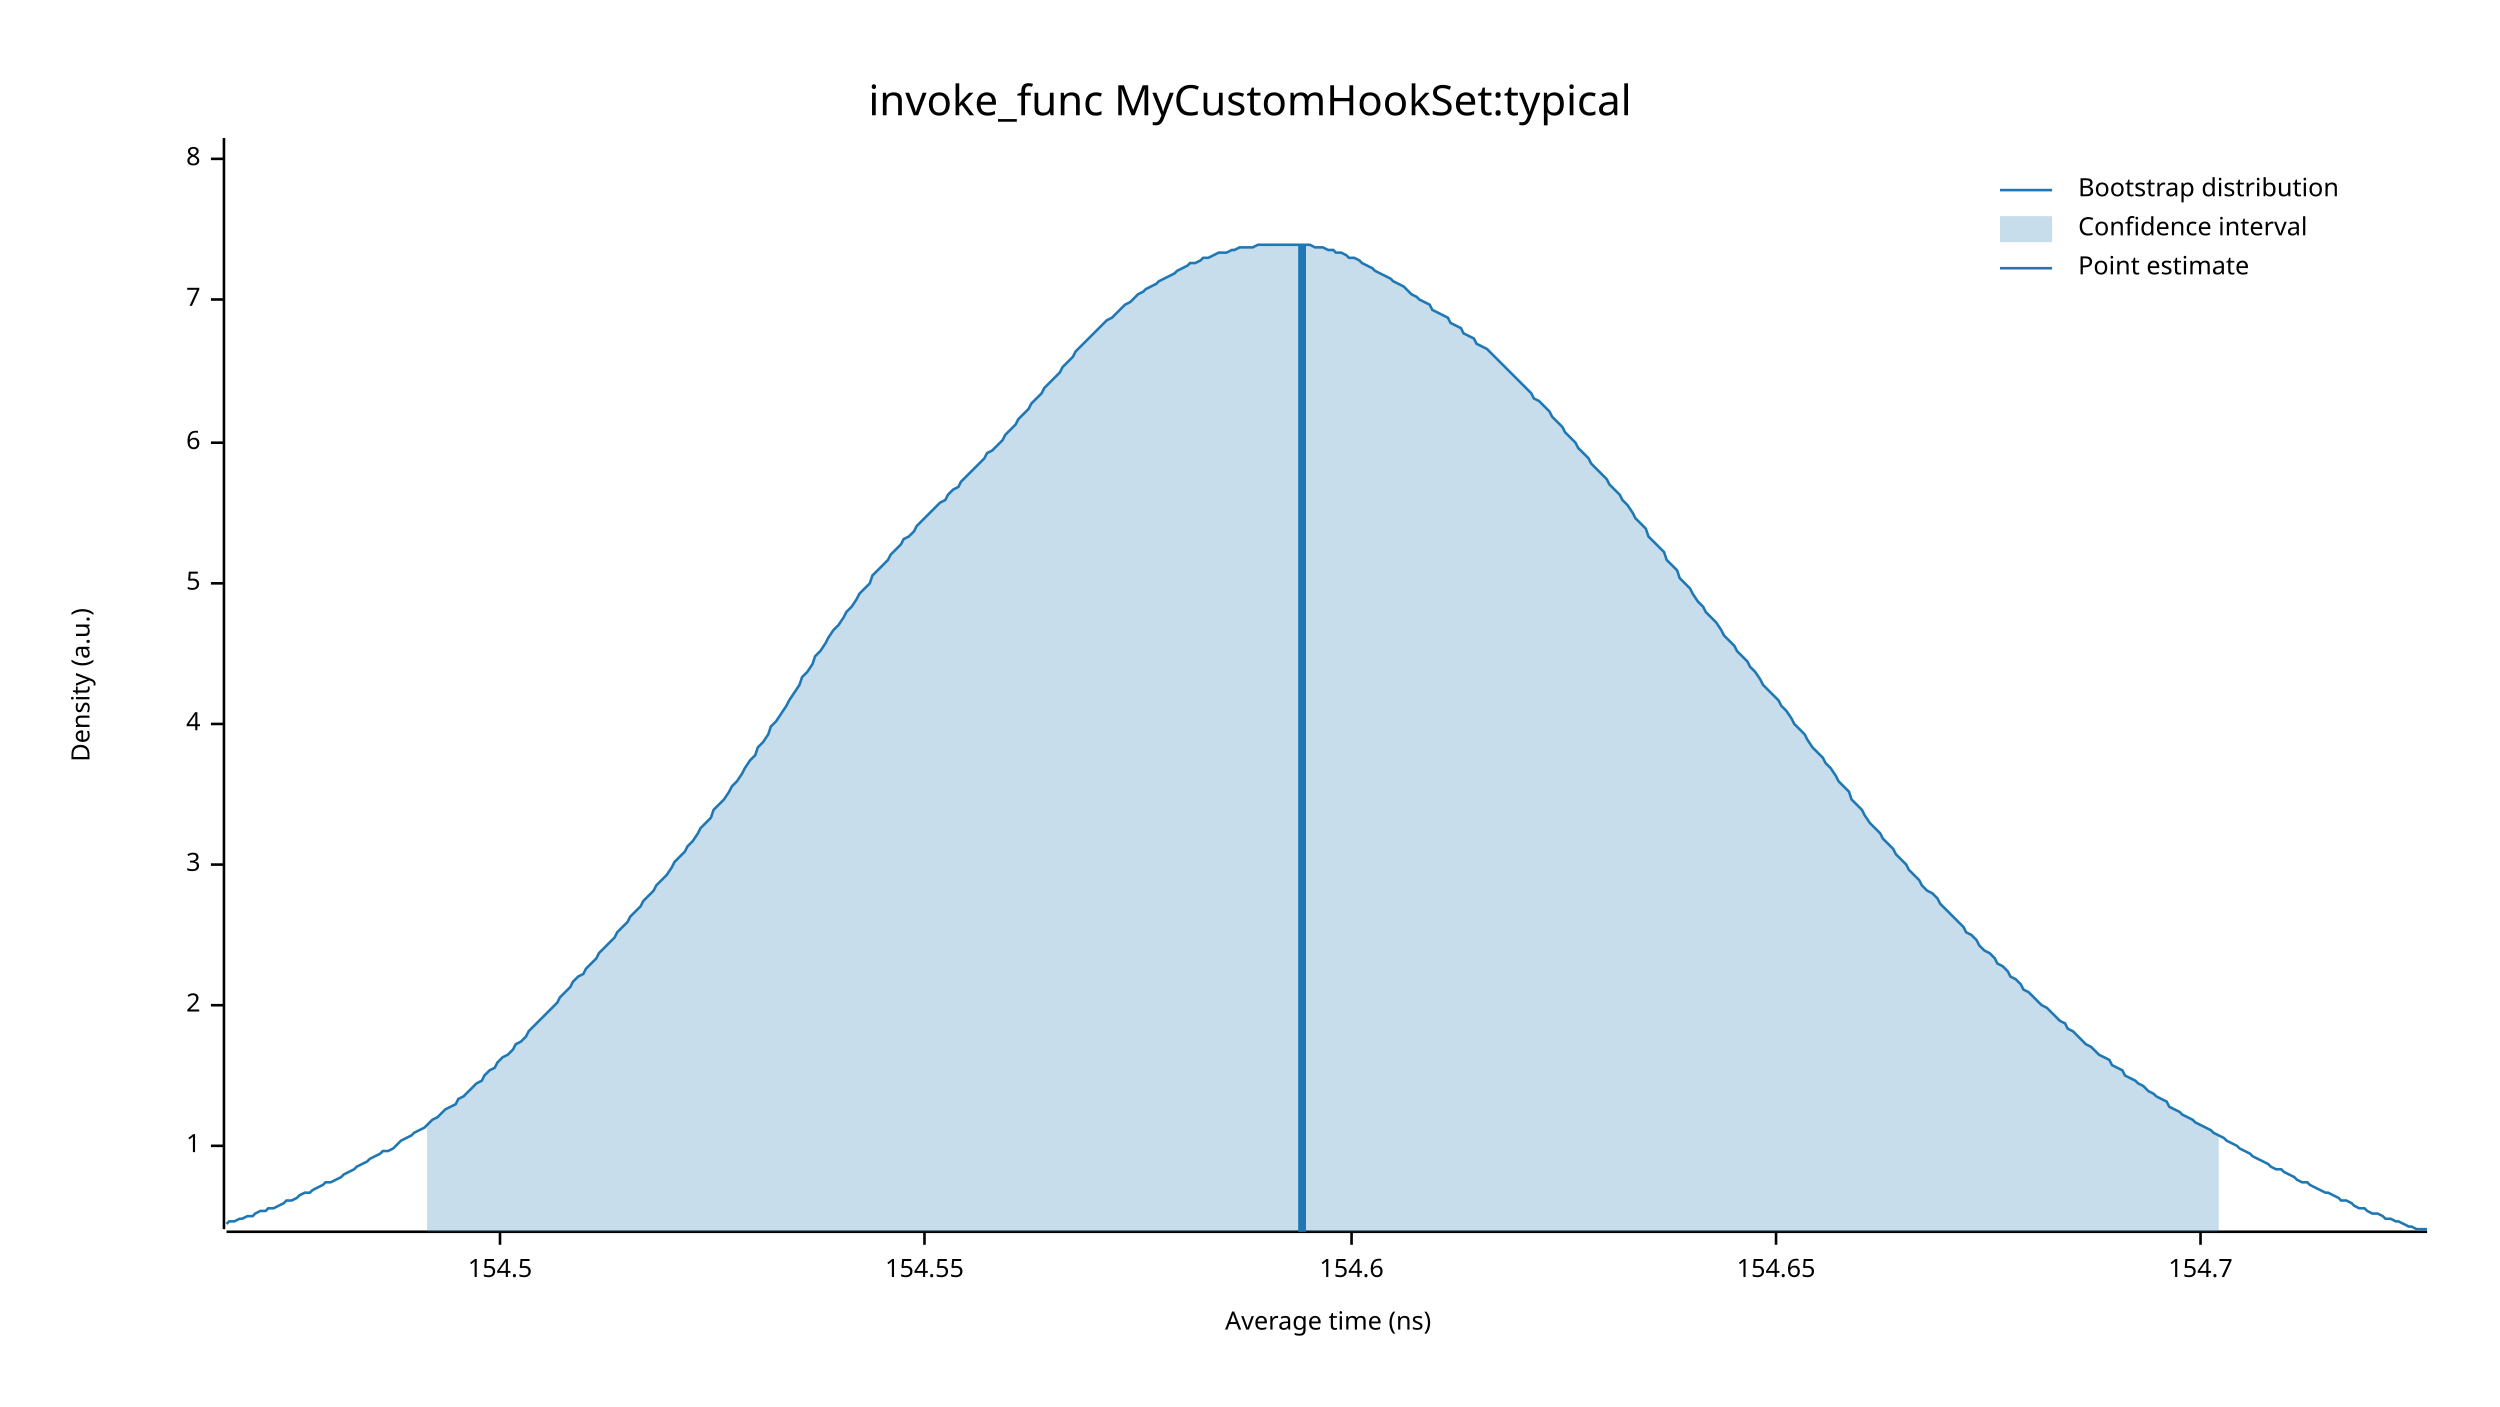
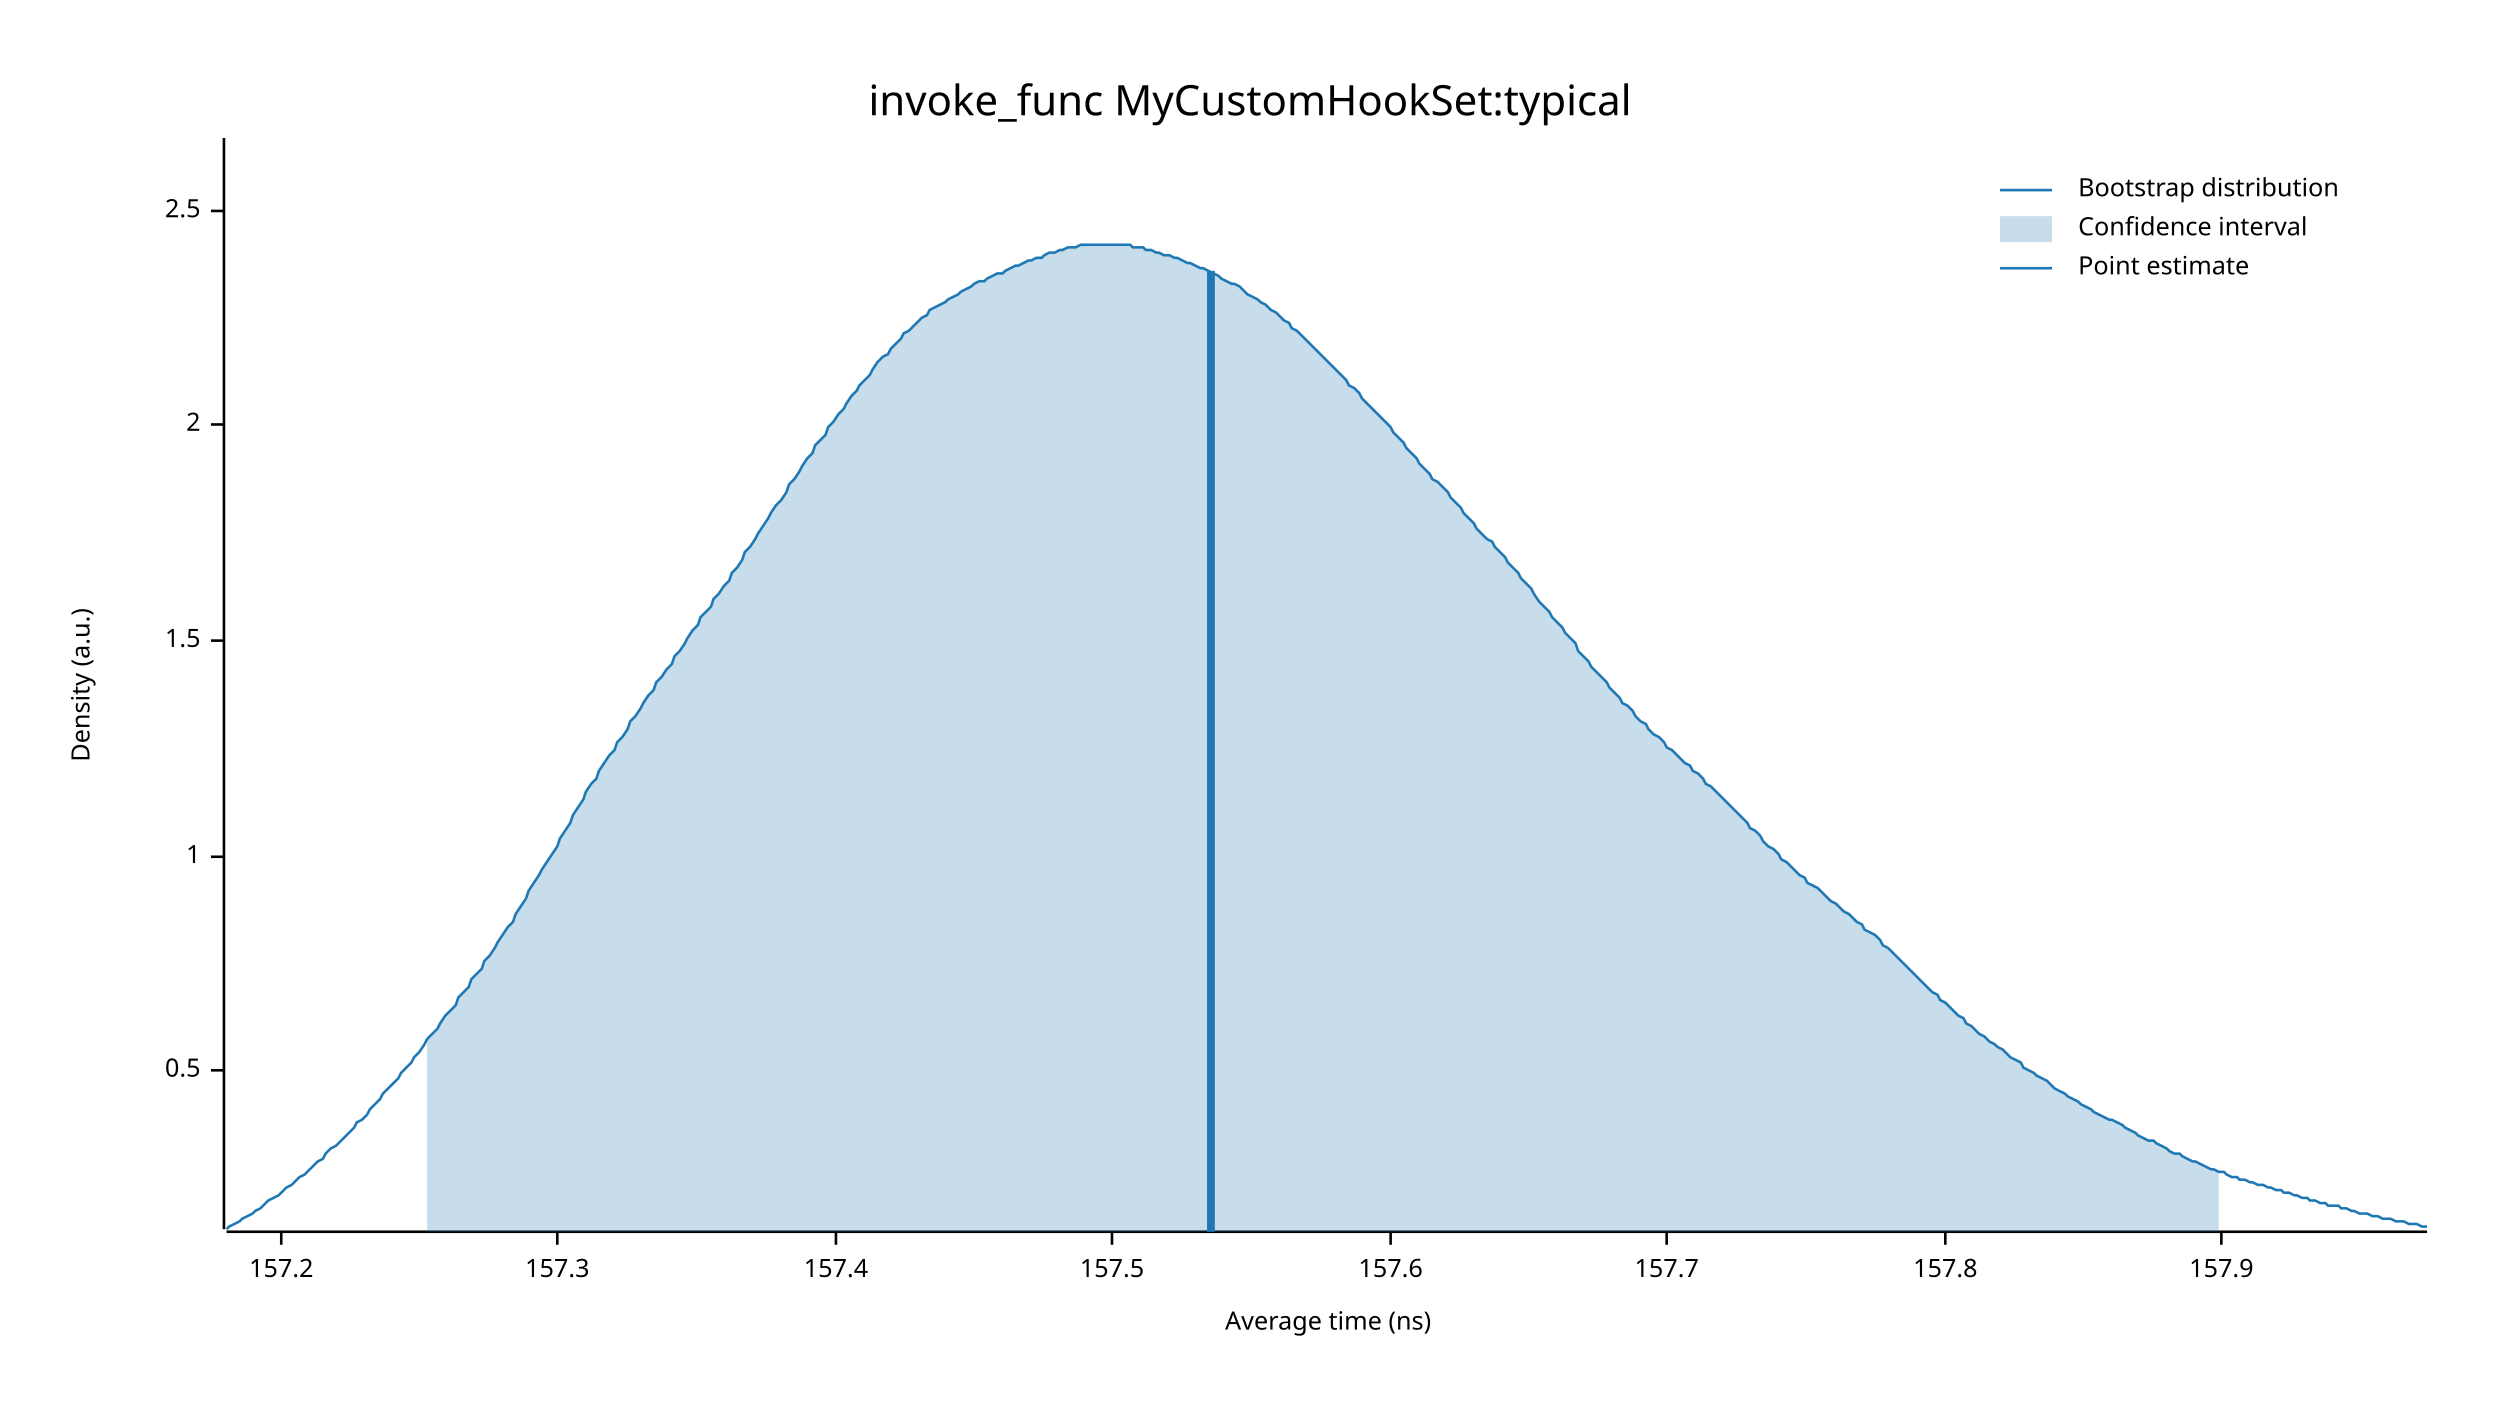
<svg xmlns="http://www.w3.org/2000/svg" width="960" height="540" viewBox="0 0 960 540">
  <text x="480" y="32" dy="0.76em" text-anchor="middle" font-family="sans-serif" font-size="16.129" opacity="1" fill="#000000">
invoke_func MyCustomHookSet:typical
</text>
  <text x="27" y="263" dy="0.76em" text-anchor="middle" font-family="sans-serif" font-size="9.677" opacity="1" fill="#000000" transform="rotate(270, 27, 263)">
Density (a.u.)
</text>
  <text x="510" y="513" dy="-0.5ex" text-anchor="middle" font-family="sans-serif" font-size="9.677" opacity="1" fill="#000000">
Average time (ns)
</text>
  <polyline fill="none" opacity="1" stroke="#000000" stroke-width="1" points="86,53 86,472 " />
-   <text x="77" y="440" dy="0.5ex" text-anchor="end" font-family="sans-serif" font-size="9.677" opacity="1" fill="#000000">
+   <text x="77" y="411" dy="0.5ex" text-anchor="end" font-family="sans-serif" font-size="9.677" opacity="1" fill="#000000">
+ 0.5
+ </text>
+   <polyline fill="none" opacity="1" stroke="#000000" stroke-width="1" points="81,411 86,411 " />
+   <text x="77" y="329" dy="0.5ex" text-anchor="end" font-family="sans-serif" font-size="9.677" opacity="1" fill="#000000">
1
</text>
-   <polyline fill="none" opacity="1" stroke="#000000" stroke-width="1" points="81,440 86,440 " />
-   <text x="77" y="386" dy="0.5ex" text-anchor="end" font-family="sans-serif" font-size="9.677" opacity="1" fill="#000000">
+   <polyline fill="none" opacity="1" stroke="#000000" stroke-width="1" points="81,329 86,329 " />
+   <text x="77" y="246" dy="0.5ex" text-anchor="end" font-family="sans-serif" font-size="9.677" opacity="1" fill="#000000">
+ 1.5
+ </text>
+   <polyline fill="none" opacity="1" stroke="#000000" stroke-width="1" points="81,246 86,246 " />
+   <text x="77" y="163" dy="0.5ex" text-anchor="end" font-family="sans-serif" font-size="9.677" opacity="1" fill="#000000">
2
</text>
-   <polyline fill="none" opacity="1" stroke="#000000" stroke-width="1" points="81,386 86,386 " />
-   <text x="77" y="332" dy="0.5ex" text-anchor="end" font-family="sans-serif" font-size="9.677" opacity="1" fill="#000000">
- 3
+   <polyline fill="none" opacity="1" stroke="#000000" stroke-width="1" points="81,163 86,163 " />
+   <text x="77" y="81" dy="0.5ex" text-anchor="end" font-family="sans-serif" font-size="9.677" opacity="1" fill="#000000">
+ 2.5
</text>
-   <polyline fill="none" opacity="1" stroke="#000000" stroke-width="1" points="81,332 86,332 " />
-   <text x="77" y="278" dy="0.5ex" text-anchor="end" font-family="sans-serif" font-size="9.677" opacity="1" fill="#000000">
- 4
+   <polyline fill="none" opacity="1" stroke="#000000" stroke-width="1" points="81,81 86,81 " />
+   <polyline fill="none" opacity="1" stroke="#000000" stroke-width="1" points="87,473 932,473 " />
+   <text x="108" y="483" dy="0.76em" text-anchor="middle" font-family="sans-serif" font-size="9.677" opacity="1" fill="#000000">
+ 157.2
</text>
-   <polyline fill="none" opacity="1" stroke="#000000" stroke-width="1" points="81,278 86,278 " />
-   <text x="77" y="224" dy="0.5ex" text-anchor="end" font-family="sans-serif" font-size="9.677" opacity="1" fill="#000000">
- 5
+   <polyline fill="none" opacity="1" stroke="#000000" stroke-width="1" points="108,473 108,478 " />
+   <text x="214" y="483" dy="0.76em" text-anchor="middle" font-family="sans-serif" font-size="9.677" opacity="1" fill="#000000">
+ 157.3
</text>
-   <polyline fill="none" opacity="1" stroke="#000000" stroke-width="1" points="81,224 86,224 " />
-   <text x="77" y="170" dy="0.5ex" text-anchor="end" font-family="sans-serif" font-size="9.677" opacity="1" fill="#000000">
- 6
+   <polyline fill="none" opacity="1" stroke="#000000" stroke-width="1" points="214,473 214,478 " />
+   <text x="321" y="483" dy="0.76em" text-anchor="middle" font-family="sans-serif" font-size="9.677" opacity="1" fill="#000000">
+ 157.4
</text>
-   <polyline fill="none" opacity="1" stroke="#000000" stroke-width="1" points="81,170 86,170 " />
-   <text x="77" y="115" dy="0.5ex" text-anchor="end" font-family="sans-serif" font-size="9.677" opacity="1" fill="#000000">
- 7
+   <polyline fill="none" opacity="1" stroke="#000000" stroke-width="1" points="321,473 321,478 " />
+   <text x="427" y="483" dy="0.76em" text-anchor="middle" font-family="sans-serif" font-size="9.677" opacity="1" fill="#000000">
+ 157.5
</text>
-   <polyline fill="none" opacity="1" stroke="#000000" stroke-width="1" points="81,115 86,115 " />
-   <text x="77" y="61" dy="0.5ex" text-anchor="end" font-family="sans-serif" font-size="9.677" opacity="1" fill="#000000">
- 8
+   <polyline fill="none" opacity="1" stroke="#000000" stroke-width="1" points="427,473 427,478 " />
+   <text x="534" y="483" dy="0.76em" text-anchor="middle" font-family="sans-serif" font-size="9.677" opacity="1" fill="#000000">
+ 157.6
</text>
-   <polyline fill="none" opacity="1" stroke="#000000" stroke-width="1" points="81,61 86,61 " />
-   <polyline fill="none" opacity="1" stroke="#000000" stroke-width="1" points="87,473 932,473 " />
-   <text x="192" y="483" dy="0.76em" text-anchor="middle" font-family="sans-serif" font-size="9.677" opacity="1" fill="#000000">
- 154.5
+   <polyline fill="none" opacity="1" stroke="#000000" stroke-width="1" points="534,473 534,478 " />
+   <text x="640" y="483" dy="0.76em" text-anchor="middle" font-family="sans-serif" font-size="9.677" opacity="1" fill="#000000">
+ 157.7
</text>
-   <polyline fill="none" opacity="1" stroke="#000000" stroke-width="1" points="192,473 192,478 " />
-   <text x="355" y="483" dy="0.76em" text-anchor="middle" font-family="sans-serif" font-size="9.677" opacity="1" fill="#000000">
- 154.55
+   <polyline fill="none" opacity="1" stroke="#000000" stroke-width="1" points="640,473 640,478 " />
+   <text x="747" y="483" dy="0.76em" text-anchor="middle" font-family="sans-serif" font-size="9.677" opacity="1" fill="#000000">
+ 157.8
</text>
-   <polyline fill="none" opacity="1" stroke="#000000" stroke-width="1" points="355,473 355,478 " />
-   <text x="519" y="483" dy="0.76em" text-anchor="middle" font-family="sans-serif" font-size="9.677" opacity="1" fill="#000000">
- 154.6
+   <polyline fill="none" opacity="1" stroke="#000000" stroke-width="1" points="747,473 747,478 " />
+   <text x="853" y="483" dy="0.76em" text-anchor="middle" font-family="sans-serif" font-size="9.677" opacity="1" fill="#000000">
+ 157.9
</text>
-   <polyline fill="none" opacity="1" stroke="#000000" stroke-width="1" points="519,473 519,478 " />
-   <text x="682" y="483" dy="0.76em" text-anchor="middle" font-family="sans-serif" font-size="9.677" opacity="1" fill="#000000">
- 154.65
- </text>
-   <polyline fill="none" opacity="1" stroke="#000000" stroke-width="1" points="682,473 682,478 " />
-   <text x="845" y="483" dy="0.76em" text-anchor="middle" font-family="sans-serif" font-size="9.677" opacity="1" fill="#000000">
- 154.7
- </text>
-   <polyline fill="none" opacity="1" stroke="#000000" stroke-width="1" points="845,473 845,478 " />
-   <polyline fill="none" opacity="1" stroke="#1F78B4" stroke-width="1" points="87,470 88,469 90,469 92,468 93,468 95,467 97,467 98,466 100,465 102,465 103,464 105,464 107,463 109,462 110,461 112,461 114,460 115,459 117,458 119,458 120,457 122,456 124,455 125,454 127,454 129,453 131,452 132,451 134,450 136,449 137,448 139,447 141,446 142,445 144,444 146,443 147,442 149,442 151,441 153,439 154,438 156,437 158,436 159,435 161,434 163,433 164,432 166,430 168,429 169,428 171,426 173,425 175,424 176,422 178,421 180,419 181,418 183,416 185,415 186,413 188,411 190,410 191,408 193,406 195,405 197,403 198,401 200,400 202,398 203,396 205,394 207,392 208,391 210,389 212,387 214,385 215,383 217,381 219,379 220,377 222,375 224,374 225,372 227,370 229,368 230,366 232,364 234,362 236,360 237,358 239,356 241,354 242,352 244,350 246,348 247,346 249,344 251,342 252,340 254,338 256,336 258,333 259,331 261,329 263,327 264,325 266,323 268,320 269,318 271,316 273,314 274,311 276,309 278,307 280,304 281,302 283,300 285,297 286,295 288,292 290,290 291,287 293,285 295,282 296,279 298,277 300,274 302,271 303,269 305,266 307,263 308,260 310,258 312,255 313,252 315,250 317,247 318,245 320,242 322,240 324,237 325,235 327,233 329,230 330,228 332,226 334,224 335,221 337,219 339,217 341,215 342,213 344,211 346,209 347,207 349,206 351,204 352,202 354,200 356,198 357,197 359,195 361,193 363,192 364,190 366,188 368,187 369,185 371,183 373,181 374,180 376,178 378,176 379,174 381,173 383,171 385,169 386,167 388,165 390,163 391,161 393,159 395,157 396,155 398,153 400,151 401,149 403,147 405,145 407,143 408,141 410,139 412,137 413,135 415,133 417,131 418,130 420,128 422,126 423,125 425,123 427,122 429,120 430,119 432,117 434,116 435,115 437,113 439,112 440,111 442,110 444,109 445,108 447,107 449,106 451,105 452,104 454,103 456,102 457,101 459,101 461,100 462,99 464,99 466,98 468,97 469,97 471,97 473,96 474,96 476,95 478,95 479,95 481,95 483,94 484,94 486,94 488,94 490,94 491,94 493,94 495,94 496,94 498,94 500,94 501,94 503,94 505,95 506,95 508,95 510,96 512,96 513,97 515,97 517,98 518,99 520,99 522,100 523,101 525,102 527,103 528,104 530,105 532,106 534,107 535,108 537,109 539,110 540,111 542,113 544,114 545,115 547,116 549,117 550,119 552,120 554,121 556,122 557,124 559,125 561,126 562,128 564,129 566,130 567,132 569,133 571,134 573,136 574,137 576,139 578,141 579,142 581,144 583,146 584,147 586,149 588,151 589,153 591,154 593,156 595,158 596,160 598,162 600,164 601,166 603,168 605,170 606,172 608,174 610,176 611,178 613,180 615,182 617,184 618,186 620,188 622,190 623,192 625,194 627,197 628,199 630,201 632,203 633,206 635,208 637,210 639,212 640,215 642,217 644,219 645,222 647,224 649,226 650,228 652,231 654,233 655,235 657,237 659,239 661,242 662,244 664,246 666,248 667,250 669,252 671,254 672,256 674,258 676,261 677,263 679,265 681,267 683,269 684,271 686,273 688,276 689,278 691,280 693,282 694,284 696,287 698,289 700,291 701,293 703,295 705,298 706,300 708,302 710,304 711,307 713,309 715,311 716,313 718,316 720,318 722,320 723,322 725,324 727,326 728,328 730,330 732,332 733,334 735,336 737,338 738,340 740,342 742,343 744,345 745,347 747,349 749,351 750,352 752,354 754,356 755,358 757,359 759,361 760,363 762,365 764,366 766,368 767,370 769,371 771,373 772,375 774,376 776,378 777,380 779,381 781,383 782,384 784,386 786,387 788,389 789,390 791,392 793,393 794,395 796,396 798,398 799,399 801,401 803,402 804,403 806,405 808,406 810,407 811,409 813,410 815,411 816,413 818,414 820,415 821,416 823,417 825,419 827,420 828,421 830,422 832,423 833,425 835,426 837,427 838,428 840,429 842,430 843,431 845,432 847,433 849,434 850,435 852,436 854,437 855,438 857,439 859,440 860,441 862,442 864,443 865,444 867,445 869,446 871,447 872,448 874,449 876,449 877,450 879,451 881,452 882,453 884,454 886,454 887,455 889,456 891,457 893,458 894,458 896,459 898,460 899,461 901,461 903,462 904,463 906,464 908,464 909,465 911,466 913,466 915,467 916,468 918,468 920,469 921,469 923,470 925,471 926,471 928,472 930,472 932,472 " />
-   <polygon opacity="0.25" fill="#1F78B4" points="164,432 166,430 168,429 169,428 171,426 173,425 175,424 176,422 178,421 180,419 181,418 183,416 185,415 186,413 188,411 190,410 191,408 193,406 195,405 197,403 198,401 200,400 202,398 203,396 205,394 207,392 208,391 210,389 212,387 214,385 215,383 217,381 219,379 220,377 222,375 224,374 225,372 227,370 229,368 230,366 232,364 234,362 236,360 237,358 239,356 241,354 242,352 244,350 246,348 247,346 249,344 251,342 252,340 254,338 256,336 258,333 259,331 261,329 263,327 264,325 266,323 268,320 269,318 271,316 273,314 274,311 276,309 278,307 280,304 281,302 283,300 285,297 286,295 288,292 290,290 291,287 293,285 295,282 296,279 298,277 300,274 302,271 303,269 305,266 307,263 308,260 310,258 312,255 313,252 315,250 317,247 318,245 320,242 322,240 324,237 325,235 327,233 329,230 330,228 332,226 334,224 335,221 337,219 339,217 341,215 342,213 344,211 346,209 347,207 349,206 351,204 352,202 354,200 356,198 357,197 359,195 361,193 363,192 364,190 366,188 368,187 369,185 371,183 373,181 374,180 376,178 378,176 379,174 381,173 383,171 385,169 386,167 388,165 390,163 391,161 393,159 395,157 396,155 398,153 400,151 401,149 403,147 405,145 407,143 408,141 410,139 412,137 413,135 415,133 417,131 418,130 420,128 422,126 423,125 425,123 427,122 429,120 430,119 432,117 434,116 435,115 437,113 439,112 440,111 442,110 444,109 445,108 447,107 449,106 451,105 452,104 454,103 456,102 457,101 459,101 461,100 462,99 464,99 466,98 468,97 469,97 471,97 473,96 474,96 476,95 478,95 479,95 481,95 483,94 484,94 486,94 488,94 490,94 491,94 493,94 495,94 496,94 498,94 500,94 501,94 503,94 505,95 506,95 508,95 510,96 512,96 513,97 515,97 517,98 518,99 520,99 522,100 523,101 525,102 527,103 528,104 530,105 532,106 534,107 535,108 537,109 539,110 540,111 542,113 544,114 545,115 547,116 549,117 550,119 552,120 554,121 556,122 557,124 559,125 561,126 562,128 564,129 566,130 567,132 569,133 571,134 573,136 574,137 576,139 578,141 579,142 581,144 583,146 584,147 586,149 588,151 589,153 591,154 593,156 595,158 596,160 598,162 600,164 601,166 603,168 605,170 606,172 608,174 610,176 611,178 613,180 615,182 617,184 618,186 620,188 622,190 623,192 625,194 627,197 628,199 630,201 632,203 633,206 635,208 637,210 639,212 640,215 642,217 644,219 645,222 647,224 649,226 650,228 652,231 654,233 655,235 657,237 659,239 661,242 662,244 664,246 666,248 667,250 669,252 671,254 672,256 674,258 676,261 677,263 679,265 681,267 683,269 684,271 686,273 688,276 689,278 691,280 693,282 694,284 696,287 698,289 700,291 701,293 703,295 705,298 706,300 708,302 710,304 711,307 713,309 715,311 716,313 718,316 720,318 722,320 723,322 725,324 727,326 728,328 730,330 732,332 733,334 735,336 737,338 738,340 740,342 742,343 744,345 745,347 747,349 749,351 750,352 752,354 754,356 755,358 757,359 759,361 760,363 762,365 764,366 766,368 767,370 769,371 771,373 772,375 774,376 776,378 777,380 779,381 781,383 782,384 784,386 786,387 788,389 789,390 791,392 793,393 794,395 796,396 798,398 799,399 801,401 803,402 804,403 806,405 808,406 810,407 811,409 813,410 815,411 816,413 818,414 820,415 821,416 823,417 825,419 827,420 828,421 830,422 832,423 833,425 835,426 837,427 838,428 840,429 842,430 843,431 845,432 847,433 849,434 850,435 852,436 852,473 164,473 " />
-   <polyline fill="none" opacity="1" stroke="#1F78B4" stroke-width="3" points="500,473 500,94 " />
+   <polyline fill="none" opacity="1" stroke="#000000" stroke-width="1" points="853,473 853,478 " />
+   <polyline fill="none" opacity="1" stroke="#1F78B4" stroke-width="1" points="87,472 88,471 90,470 92,469 93,468 95,467 97,466 98,465 100,464 102,462 103,461 105,460 107,459 109,457 110,456 112,455 114,453 115,452 117,451 119,449 120,448 122,446 124,445 125,443 127,441 129,440 131,438 132,437 134,435 136,433 137,431 139,430 141,428 142,426 144,424 146,422 147,420 149,418 151,416 153,414 154,412 156,410 158,408 159,406 161,404 163,401 164,399 166,397 168,395 169,393 171,390 173,388 175,386 176,383 178,381 180,379 181,376 183,374 185,372 186,369 188,367 190,364 191,362 193,359 195,356 197,354 198,351 200,348 202,345 203,342 205,339 207,336 208,334 210,331 212,328 214,325 215,322 217,319 219,316 220,313 222,310 224,307 225,304 227,301 229,299 230,296 232,293 234,290 236,288 237,285 239,283 241,280 242,277 244,275 246,272 247,270 249,267 251,265 252,262 254,260 256,257 258,255 259,252 261,250 263,247 264,245 266,242 268,240 269,237 271,235 273,233 274,230 276,228 278,225 280,223 281,220 283,218 285,215 286,212 288,210 290,207 291,205 293,202 295,199 296,197 298,194 300,192 302,189 303,186 305,184 307,181 308,179 310,176 312,174 313,171 315,169 317,167 318,164 320,162 322,159 324,157 325,155 327,152 329,150 330,148 332,146 334,144 335,142 337,139 339,137 341,136 342,134 344,132 346,130 347,128 349,127 351,125 352,124 354,122 356,121 357,119 359,118 361,117 363,116 364,115 366,114 368,113 369,112 371,111 373,110 374,109 376,108 378,108 379,107 381,106 383,105 385,105 386,104 388,103 390,102 391,102 393,101 395,100 396,100 398,99 400,99 401,98 403,97 405,97 407,96 408,96 410,95 412,95 413,95 415,94 417,94 418,94 420,94 422,94 423,94 425,94 427,94 429,94 430,94 432,94 434,94 435,95 437,95 439,95 440,96 442,96 444,97 445,97 447,98 449,98 451,99 452,99 454,100 456,101 457,101 459,102 461,103 462,103 464,104 466,105 468,106 469,107 471,108 473,109 474,109 476,110 478,112 479,113 481,114 483,115 484,116 486,117 488,119 490,120 491,121 493,123 495,124 496,126 498,127 500,129 501,130 503,132 505,134 506,135 508,137 510,139 512,141 513,142 515,144 517,146 518,148 520,149 522,151 523,153 525,155 527,157 528,158 530,160 532,162 534,164 535,166 537,168 539,170 540,172 542,174 544,176 545,178 547,180 549,182 550,184 552,185 554,187 556,189 557,191 559,193 561,195 562,197 564,199 566,201 567,203 569,205 571,207 573,208 574,210 576,212 578,214 579,216 581,218 583,220 584,222 586,224 588,226 589,228 591,231 593,233 595,235 596,237 598,239 600,241 601,243 603,245 605,247 606,250 608,252 610,254 611,256 613,258 615,260 617,262 618,264 620,266 622,268 623,270 625,271 627,273 628,275 630,277 632,278 633,280 635,282 637,283 639,285 640,287 642,288 644,290 645,291 647,293 649,294 650,296 652,297 654,299 655,301 657,302 659,304 661,306 662,307 664,309 666,311 667,312 669,314 671,316 672,318 674,319 676,321 677,323 679,325 681,326 683,328 684,330 686,331 688,333 689,334 691,336 693,337 694,339 696,340 698,341 700,343 701,344 703,346 705,347 706,348 708,350 710,351 711,352 713,354 715,355 716,357 718,358 720,359 722,361 723,363 725,364 727,366 728,367 730,369 732,371 733,372 735,374 737,376 738,377 740,379 742,381 744,382 745,384 747,385 749,387 750,388 752,390 754,391 755,393 757,394 759,396 760,397 762,398 764,400 766,401 767,402 769,403 771,405 772,406 774,407 776,408 777,410 779,411 781,412 782,413 784,414 786,415 788,417 789,418 791,419 793,420 794,421 796,422 798,423 799,424 801,425 803,426 804,427 806,428 808,429 810,430 811,430 813,431 815,432 816,433 818,434 820,435 821,436 823,437 825,438 827,438 828,439 830,440 832,441 833,442 835,443 837,443 838,444 840,445 842,446 843,446 845,447 847,448 849,449 850,449 852,450 854,450 855,451 857,452 859,452 860,453 862,453 864,454 865,454 867,455 869,455 871,456 872,456 874,457 876,457 877,458 879,458 881,459 882,459 884,460 886,460 887,461 889,461 891,462 893,462 894,463 896,463 898,463 899,464 901,464 903,465 904,465 906,466 908,466 909,466 911,467 913,467 915,468 916,468 918,468 920,469 921,469 923,469 925,470 926,470 928,470 930,471 932,471 " />
+   <polygon opacity="0.25" fill="#1F78B4" points="164,399 166,397 168,395 169,393 171,390 173,388 175,386 176,383 178,381 180,379 181,376 183,374 185,372 186,369 188,367 190,364 191,362 193,359 195,356 197,354 198,351 200,348 202,345 203,342 205,339 207,336 208,334 210,331 212,328 214,325 215,322 217,319 219,316 220,313 222,310 224,307 225,304 227,301 229,299 230,296 232,293 234,290 236,288 237,285 239,283 241,280 242,277 244,275 246,272 247,270 249,267 251,265 252,262 254,260 256,257 258,255 259,252 261,250 263,247 264,245 266,242 268,240 269,237 271,235 273,233 274,230 276,228 278,225 280,223 281,220 283,218 285,215 286,212 288,210 290,207 291,205 293,202 295,199 296,197 298,194 300,192 302,189 303,186 305,184 307,181 308,179 310,176 312,174 313,171 315,169 317,167 318,164 320,162 322,159 324,157 325,155 327,152 329,150 330,148 332,146 334,144 335,142 337,139 339,137 341,136 342,134 344,132 346,130 347,128 349,127 351,125 352,124 354,122 356,121 357,119 359,118 361,117 363,116 364,115 366,114 368,113 369,112 371,111 373,110 374,109 376,108 378,108 379,107 381,106 383,105 385,105 386,104 388,103 390,102 391,102 393,101 395,100 396,100 398,99 400,99 401,98 403,97 405,97 407,96 408,96 410,95 412,95 413,95 415,94 417,94 418,94 420,94 422,94 423,94 425,94 427,94 429,94 430,94 432,94 434,94 435,95 437,95 439,95 440,96 442,96 444,97 445,97 447,98 449,98 451,99 452,99 454,100 456,101 457,101 459,102 461,103 462,103 464,104 466,105 468,106 469,107 471,108 473,109 474,109 476,110 478,112 479,113 481,114 483,115 484,116 486,117 488,119 490,120 491,121 493,123 495,124 496,126 498,127 500,129 501,130 503,132 505,134 506,135 508,137 510,139 512,141 513,142 515,144 517,146 518,148 520,149 522,151 523,153 525,155 527,157 528,158 530,160 532,162 534,164 535,166 537,168 539,170 540,172 542,174 544,176 545,178 547,180 549,182 550,184 552,185 554,187 556,189 557,191 559,193 561,195 562,197 564,199 566,201 567,203 569,205 571,207 573,208 574,210 576,212 578,214 579,216 581,218 583,220 584,222 586,224 588,226 589,228 591,231 593,233 595,235 596,237 598,239 600,241 601,243 603,245 605,247 606,250 608,252 610,254 611,256 613,258 615,260 617,262 618,264 620,266 622,268 623,270 625,271 627,273 628,275 630,277 632,278 633,280 635,282 637,283 639,285 640,287 642,288 644,290 645,291 647,293 649,294 650,296 652,297 654,299 655,301 657,302 659,304 661,306 662,307 664,309 666,311 667,312 669,314 671,316 672,318 674,319 676,321 677,323 679,325 681,326 683,328 684,330 686,331 688,333 689,334 691,336 693,337 694,339 696,340 698,341 700,343 701,344 703,346 705,347 706,348 708,350 710,351 711,352 713,354 715,355 716,357 718,358 720,359 722,361 723,363 725,364 727,366 728,367 730,369 732,371 733,372 735,374 737,376 738,377 740,379 742,381 744,382 745,384 747,385 749,387 750,388 752,390 754,391 755,393 757,394 759,396 760,397 762,398 764,400 766,401 767,402 769,403 771,405 772,406 774,407 776,408 777,410 779,411 781,412 782,413 784,414 786,415 788,417 789,418 791,419 793,420 794,421 796,422 798,423 799,424 801,425 803,426 804,427 806,428 808,429 810,430 811,430 813,431 815,432 816,433 818,434 820,435 821,436 823,437 825,438 827,438 828,439 830,440 832,441 833,442 835,443 837,443 838,444 840,445 842,446 843,446 845,447 847,448 849,449 850,449 852,450 852,473 164,473 " />
+   <polyline fill="none" opacity="1" stroke="#1F78B4" stroke-width="3" points="465,473 465,104 " />
  <text x="798" y="68" dy="0.76em" text-anchor="start" font-family="sans-serif" font-size="9.677" opacity="1" fill="#000000">
Bootstrap distribution
</text>
  <text x="798" y="83" dy="0.76em" text-anchor="start" font-family="sans-serif" font-size="9.677" opacity="1" fill="#000000">
Confidence interval
</text>
  <text x="798" y="98" dy="0.76em" text-anchor="start" font-family="sans-serif" font-size="9.677" opacity="1" fill="#000000">
Point estimate
</text>
  <polyline fill="none" opacity="1" stroke="#1F78B4" stroke-width="1" points="768,73 788,73 " />
  <rect x="768" y="83" width="20" height="10" opacity="0.25" fill="#1F78B4" stroke="none" />
  <polyline fill="none" opacity="1" stroke="#1F78B4" stroke-width="1" points="768,103 788,103 " />
</svg>
